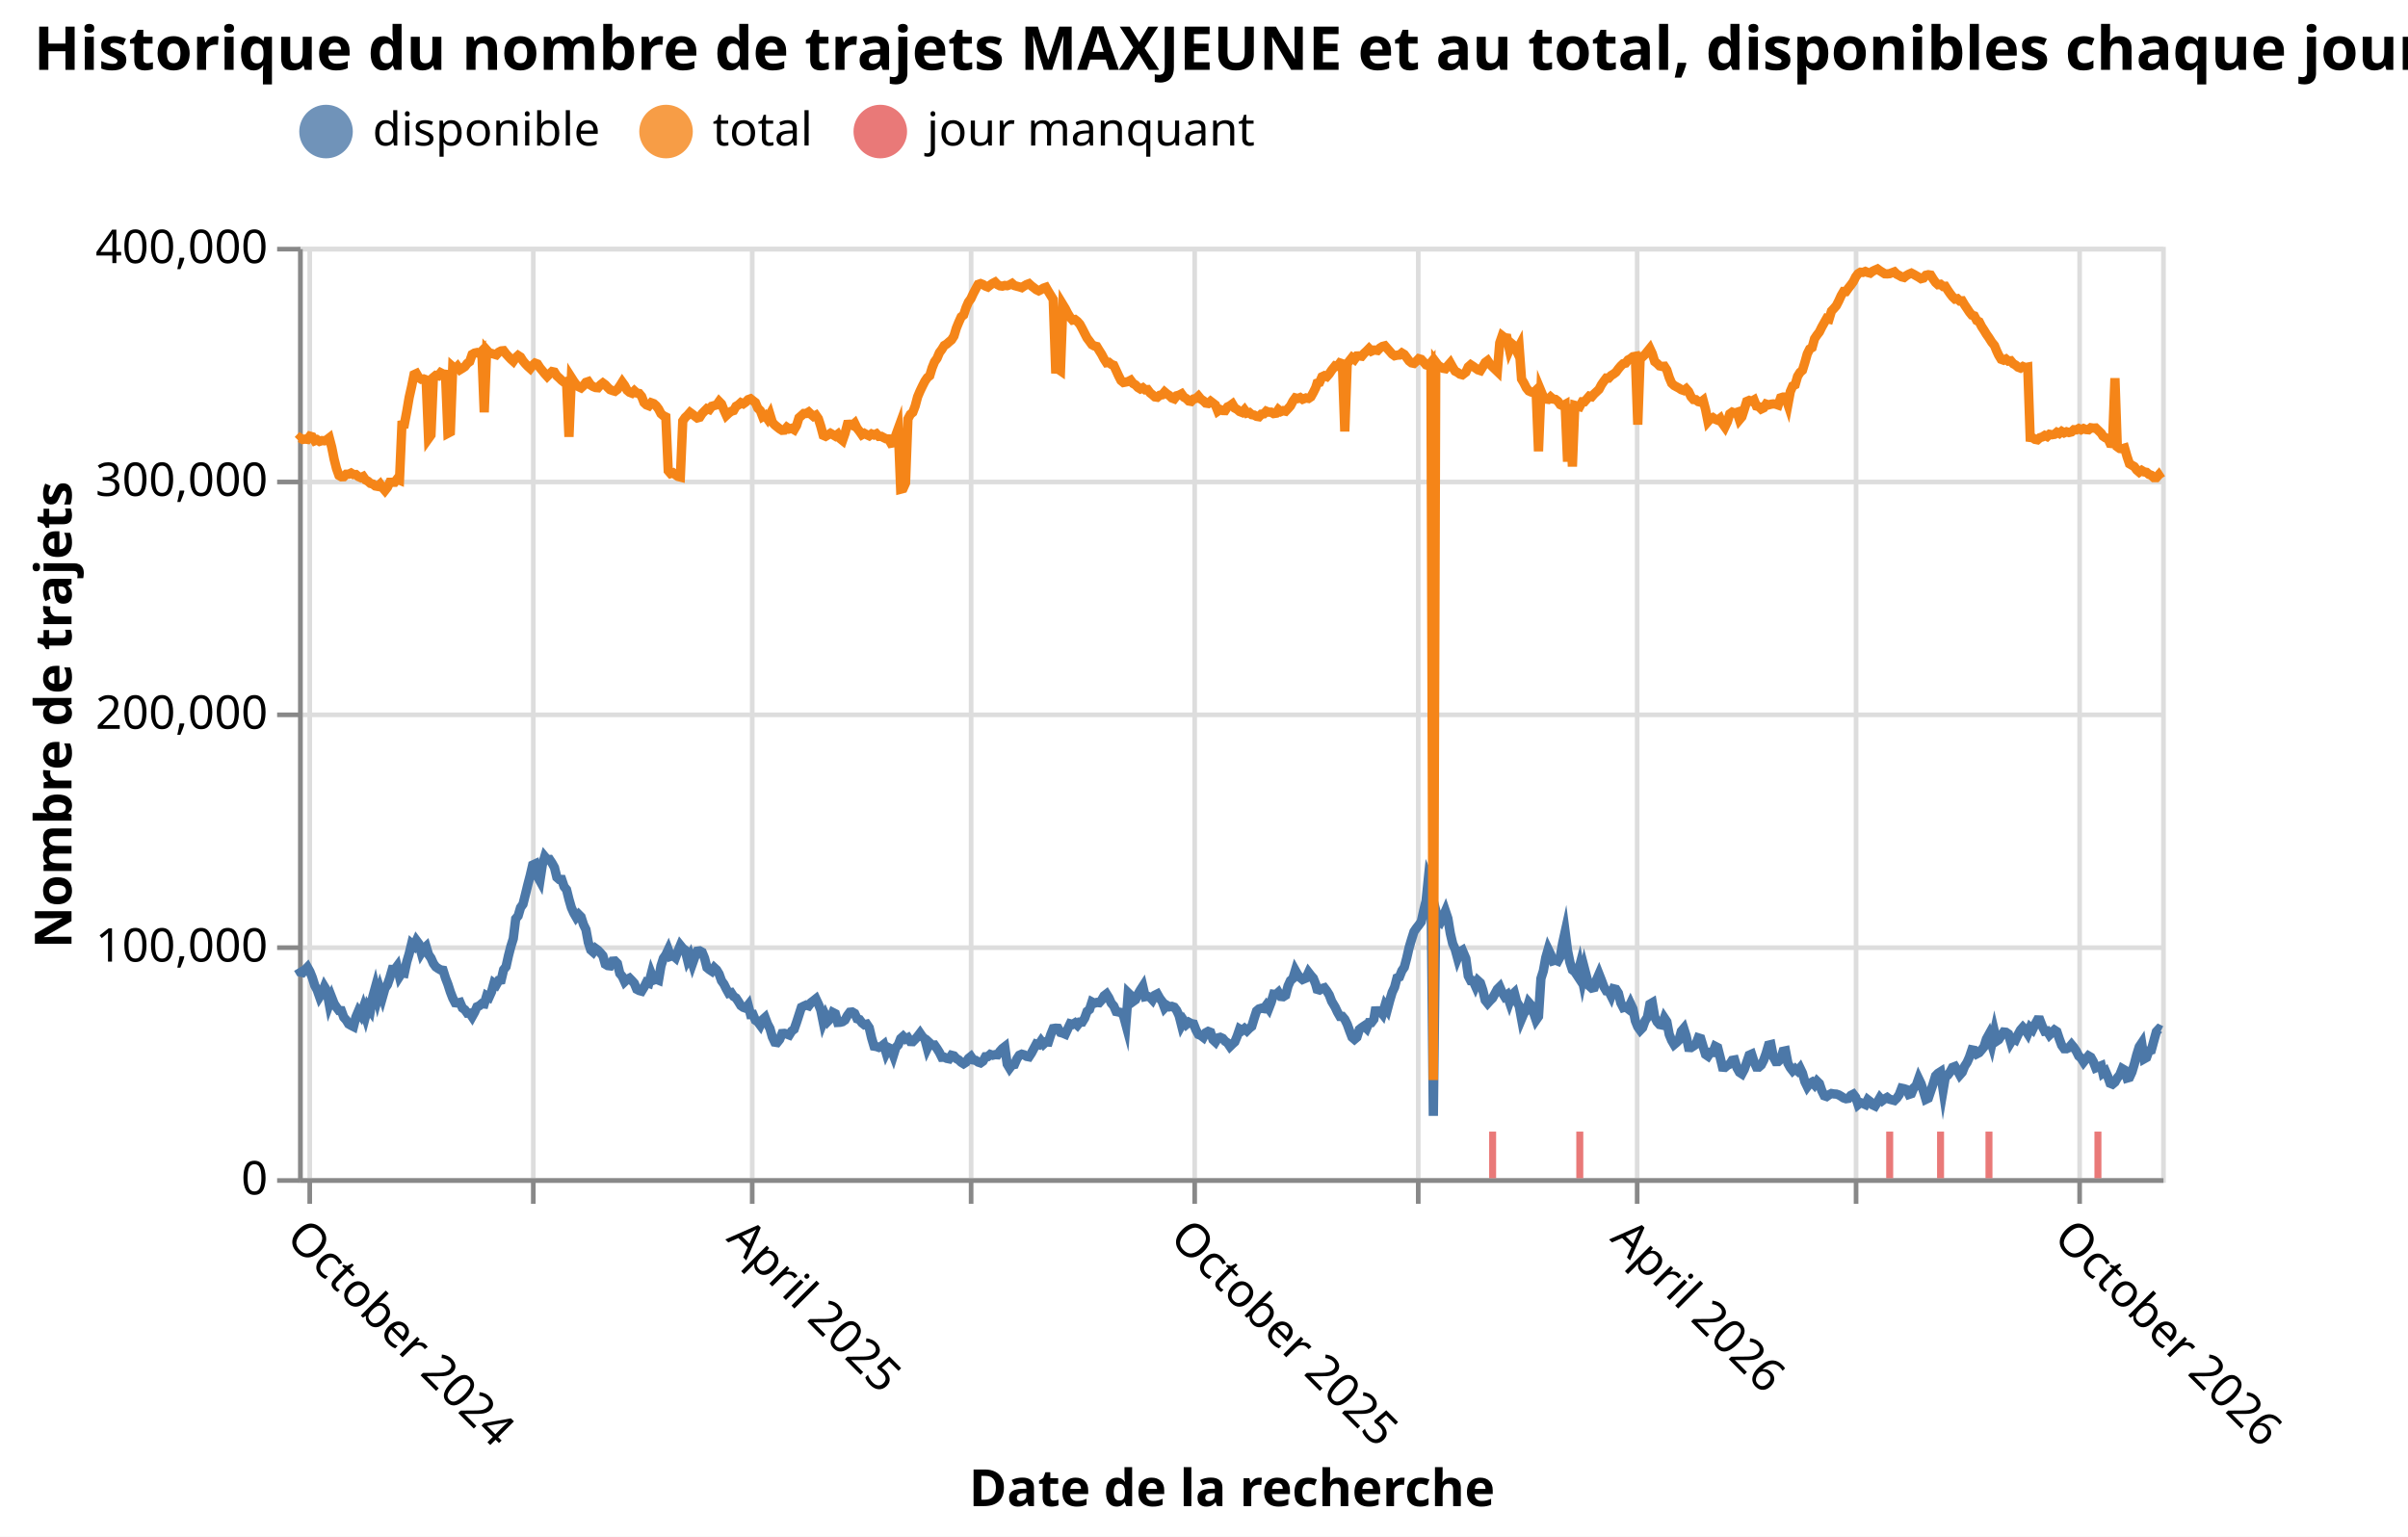
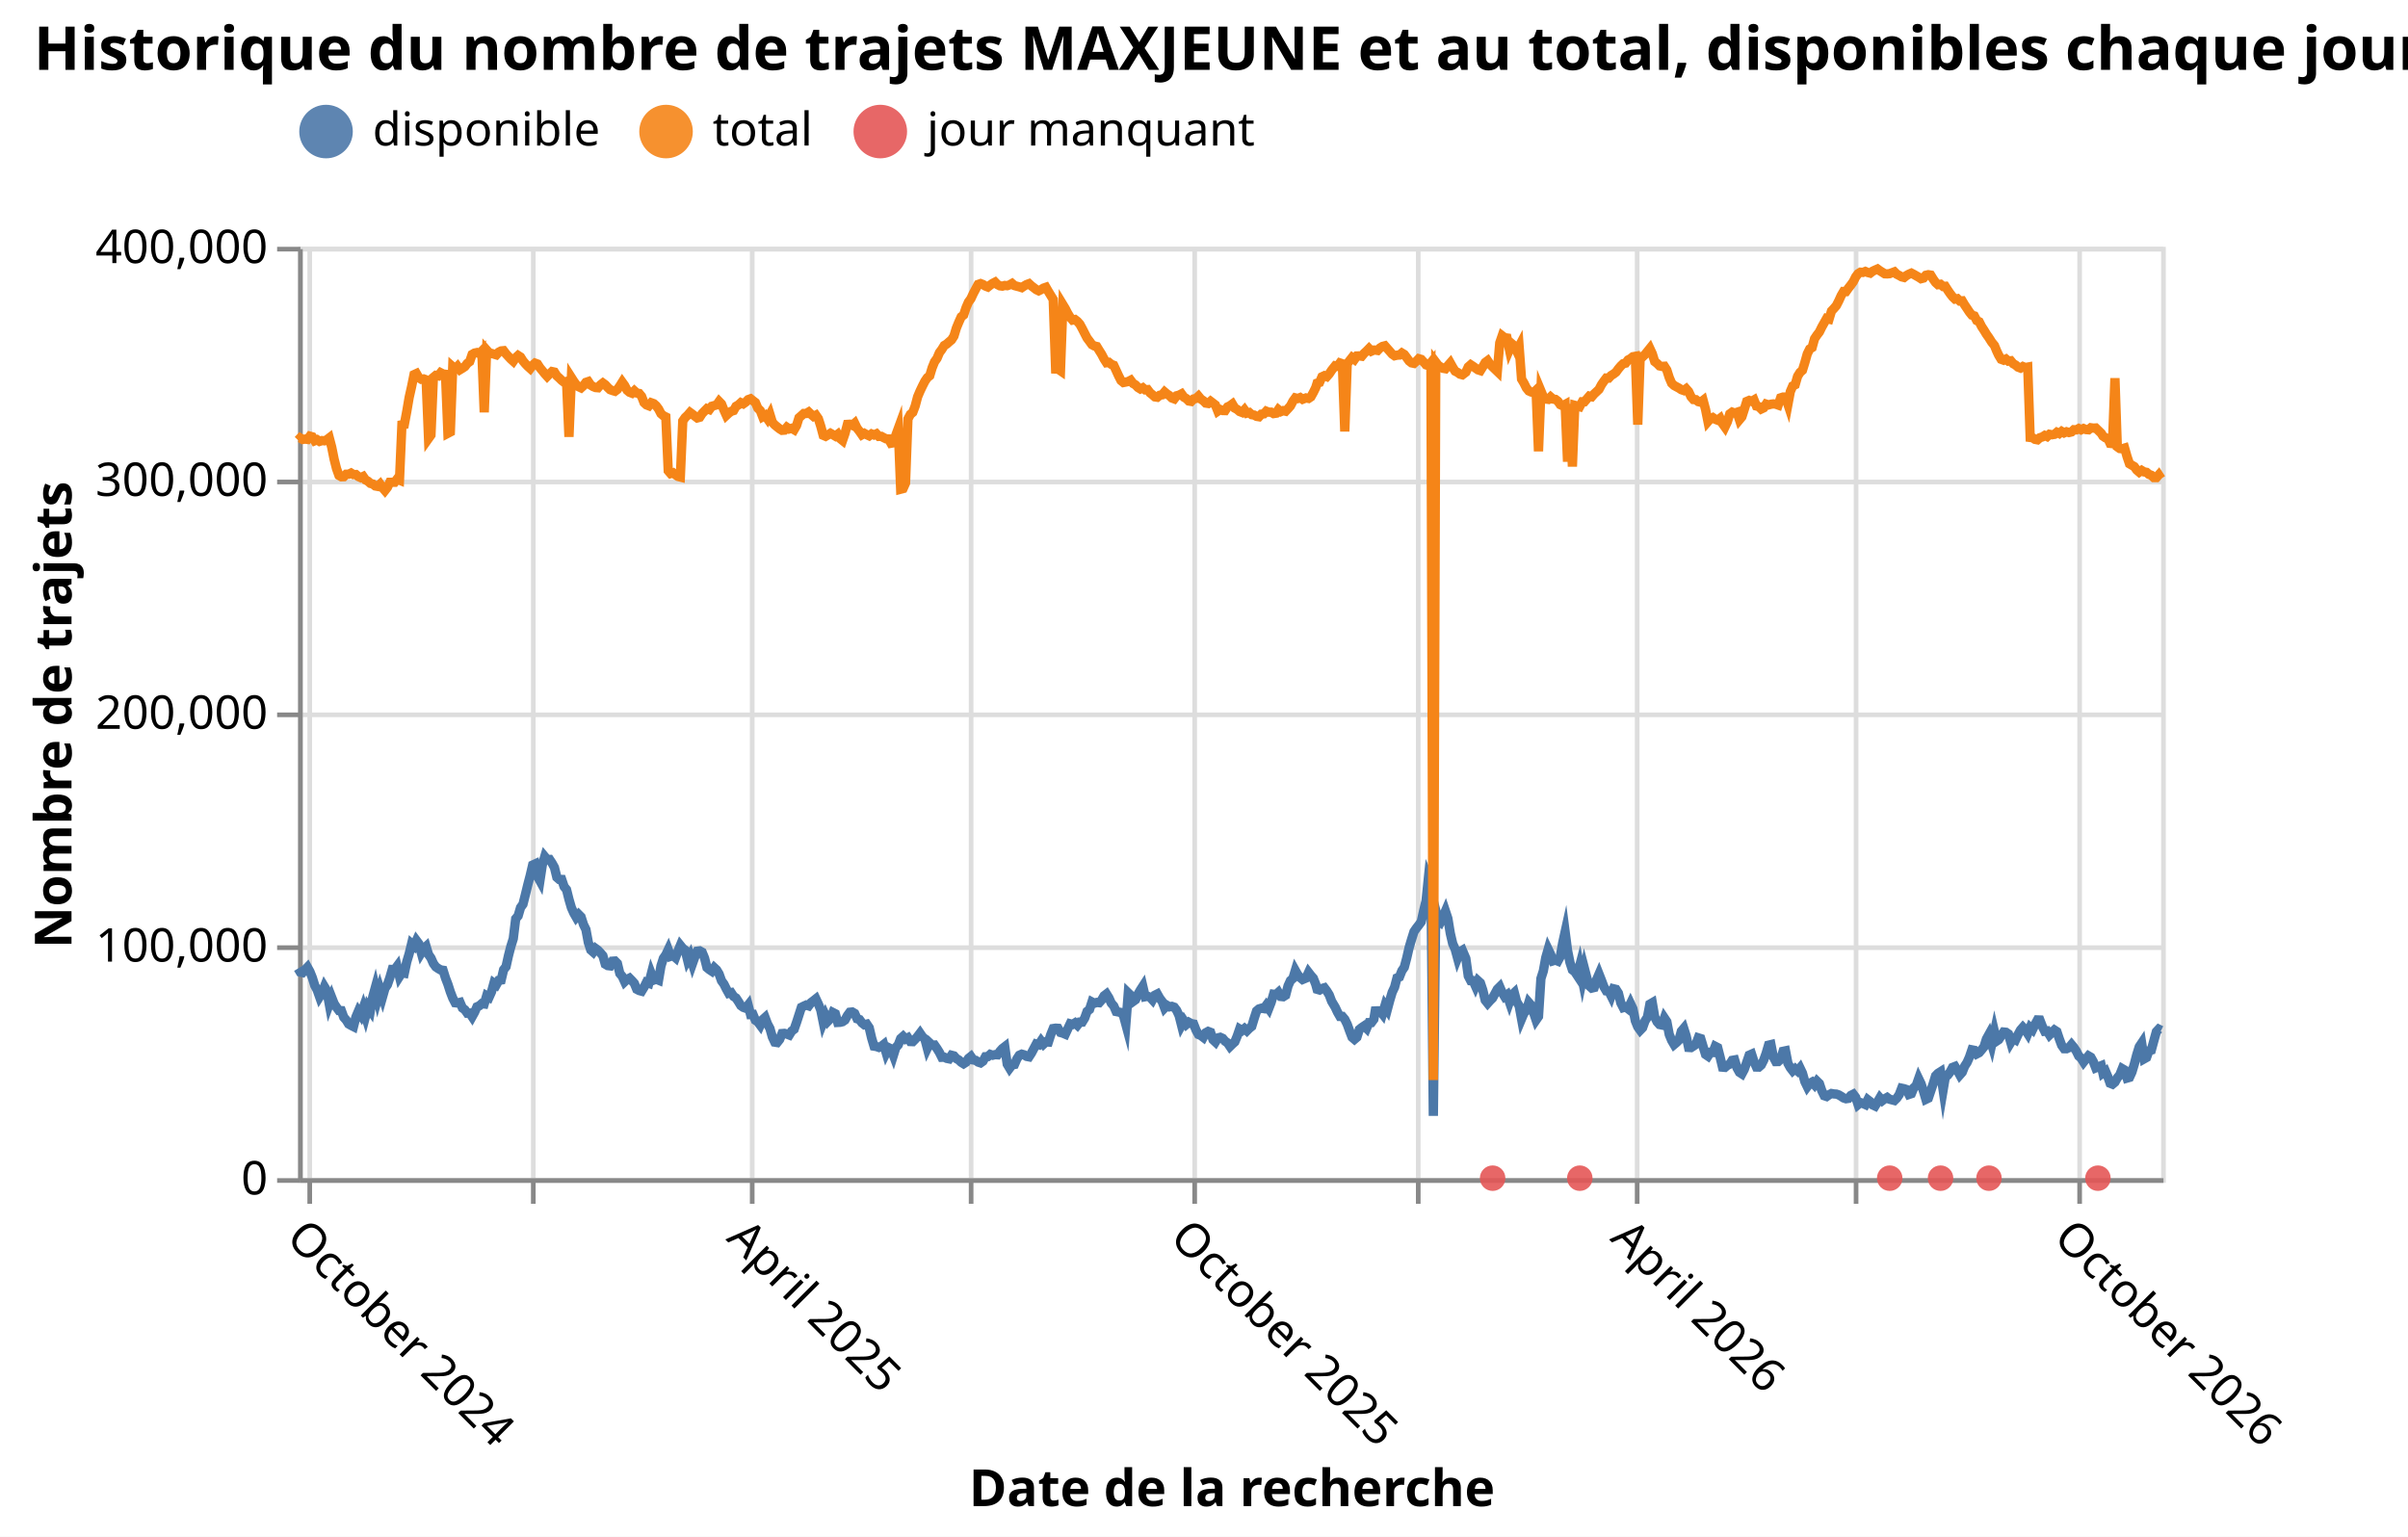
<svg xmlns="http://www.w3.org/2000/svg" version="1.1" class="marks" width="517" height="330" viewBox="0 0 517 330">
  <rect width="517" height="330" fill="white" />
  <g fill="none" stroke-miterlimit="10" transform="translate(64,53)">
    <g class="mark-group role-frame root" role="graphics-object" aria-roledescription="group mark container">
      <g transform="translate(0,0)">
        <path class="background" aria-hidden="true" d="M0.5,0.5h400v200h-400Z" stroke="#ddd" />
        <g>
          <g class="mark-group role-axis" aria-hidden="true">
            <g transform="translate(0.5,200.5)">
              <path class="background" aria-hidden="true" d="M0,0h0v0h0Z" pointer-events="none" />
              <g>
                <g class="mark-rule role-axis-grid" pointer-events="none">
                  <line transform="translate(2,-200)" x2="0" y2="200" stroke="#ddd" stroke-width="1" opacity="1" />
                  <line transform="translate(50,-200)" x2="0" y2="200" stroke="#ddd" stroke-width="1" opacity="1" />
                  <line transform="translate(97,-200)" x2="0" y2="200" stroke="#ddd" stroke-width="1" opacity="1" />
                  <line transform="translate(144,-200)" x2="0" y2="200" stroke="#ddd" stroke-width="1" opacity="1" />
                  <line transform="translate(192,-200)" x2="0" y2="200" stroke="#ddd" stroke-width="1" opacity="1" />
                  <line transform="translate(240,-200)" x2="0" y2="200" stroke="#ddd" stroke-width="1" opacity="1" />
                  <line transform="translate(287,-200)" x2="0" y2="200" stroke="#ddd" stroke-width="1" opacity="1" />
                  <line transform="translate(334,-200)" x2="0" y2="200" stroke="#ddd" stroke-width="1" opacity="1" />
                  <line transform="translate(382,-200)" x2="0" y2="200" stroke="#ddd" stroke-width="1" opacity="1" />
                </g>
              </g>
              <path class="foreground" aria-hidden="true" d="" pointer-events="none" display="none" />
            </g>
          </g>
          <g class="mark-group role-axis" aria-hidden="true">
            <g transform="translate(0.5,0.5)">
              <path class="background" aria-hidden="true" d="M0,0h0v0h0Z" pointer-events="none" />
              <g>
                <g class="mark-rule role-axis-grid" pointer-events="none">
                  <line transform="translate(0,200)" x2="400" y2="0" stroke="#ddd" stroke-width="1" opacity="1" />
                  <line transform="translate(0,150)" x2="400" y2="0" stroke="#ddd" stroke-width="1" opacity="1" />
                  <line transform="translate(0,100)" x2="400" y2="0" stroke="#ddd" stroke-width="1" opacity="1" />
                  <line transform="translate(0,50)" x2="400" y2="0" stroke="#ddd" stroke-width="1" opacity="1" />
                  <line transform="translate(0,0)" x2="400" y2="0" stroke="#ddd" stroke-width="1" opacity="1" />
                </g>
              </g>
              <path class="foreground" aria-hidden="true" d="" pointer-events="none" display="none" />
            </g>
          </g>
          <g class="mark-group role-axis" role="graphics-symbol" aria-roledescription="axis" aria-label="X-axis titled 'Date de la recherche' for a time scale with values from September 2024 to November 2026">
            <g transform="translate(0.5,200.5)">
              <path class="background" aria-hidden="true" d="M0,0h0v0h0Z" pointer-events="none" />
              <g>
                <g class="mark-rule role-axis-tick" pointer-events="none">
                  <line transform="translate(2,0)" x2="0" y2="5" stroke="#888" stroke-width="1" opacity="1" />
                  <line transform="translate(50,0)" x2="0" y2="5" stroke="#888" stroke-width="1" opacity="1" />
                  <line transform="translate(97,0)" x2="0" y2="5" stroke="#888" stroke-width="1" opacity="1" />
                  <line transform="translate(144,0)" x2="0" y2="5" stroke="#888" stroke-width="1" opacity="1" />
                  <line transform="translate(192,0)" x2="0" y2="5" stroke="#888" stroke-width="1" opacity="1" />
                  <line transform="translate(240,0)" x2="0" y2="5" stroke="#888" stroke-width="1" opacity="1" />
                  <line transform="translate(287,0)" x2="0" y2="5" stroke="#888" stroke-width="1" opacity="1" />
                  <line transform="translate(334,0)" x2="0" y2="5" stroke="#888" stroke-width="1" opacity="1" />
                  <line transform="translate(382,0)" x2="0" y2="5" stroke="#888" stroke-width="1" opacity="1" />
                </g>
                <g class="mark-text role-axis-label" pointer-events="none">
                  <text text-anchor="start" transform="translate(2.270532,7) rotate(45) translate(0,8)" font-family="sans-serif" font-size="10px" fill="#000" opacity="1">October 2024</text>
                  <text text-anchor="start" transform="translate(50.09516,7) rotate(45) translate(0,8)" font-family="sans-serif" font-size="10px" fill="#000" opacity="0">January 2025</text>
                  <text text-anchor="start" transform="translate(96.88011,7) rotate(45) translate(0,8)" font-family="sans-serif" font-size="10px" fill="#000" opacity="1">April 2025</text>
                  <text text-anchor="start" transform="translate(144.1849,7) rotate(45) translate(0,8)" font-family="sans-serif" font-size="10px" fill="#000" opacity="0">July 2025</text>
                  <text text-anchor="start" transform="translate(192.0095,7) rotate(45) translate(0,8)" font-family="sans-serif" font-size="10px" fill="#000" opacity="1">October 2025</text>
                  <text text-anchor="start" transform="translate(239.8341,7) rotate(45) translate(0,8)" font-family="sans-serif" font-size="10px" fill="#000" opacity="0">January 2026</text>
                  <text text-anchor="start" transform="translate(286.6191,7) rotate(45) translate(0,8)" font-family="sans-serif" font-size="10px" fill="#000" opacity="1">April 2026</text>
                  <text text-anchor="start" transform="translate(333.9239,7) rotate(45) translate(0,8)" font-family="sans-serif" font-size="10px" fill="#000" opacity="0">July 2026</text>
                  <text text-anchor="start" transform="translate(381.7485,7) rotate(45) translate(0,8)" font-family="sans-serif" font-size="10px" fill="#000" opacity="1">October 2026</text>
                </g>
                <g class="mark-rule role-axis-domain" pointer-events="none">
                  <line transform="translate(0,0)" x2="400" y2="0" stroke="#888" stroke-width="1" opacity="1" />
                </g>
                <g class="mark-text role-axis-title" pointer-events="none">
                  <text text-anchor="middle" transform="translate(200,69.9187)" font-family="sans-serif" font-size="11px" font-weight="bold" fill="#000" opacity="1">Date de la recherche</text>
                </g>
              </g>
              <path class="foreground" aria-hidden="true" d="" pointer-events="none" display="none" />
            </g>
          </g>
          <g class="mark-group role-axis" role="graphics-symbol" aria-roledescription="axis" aria-label="Y-axis titled 'Nombre de trajets' for a linear scale with values from 0 to 400,000">
            <g transform="translate(0.5,0.5)">
              <path class="background" aria-hidden="true" d="M0,0h0v0h0Z" pointer-events="none" />
              <g>
                <g class="mark-rule role-axis-tick" pointer-events="none">
                  <line transform="translate(0,200)" x2="-5" y2="0" stroke="#888" stroke-width="1" opacity="1" />
                  <line transform="translate(0,150)" x2="-5" y2="0" stroke="#888" stroke-width="1" opacity="1" />
                  <line transform="translate(0,100)" x2="-5" y2="0" stroke="#888" stroke-width="1" opacity="1" />
                  <line transform="translate(0,50)" x2="-5" y2="0" stroke="#888" stroke-width="1" opacity="1" />
                  <line transform="translate(0,0)" x2="-5" y2="0" stroke="#888" stroke-width="1" opacity="1" />
                </g>
                <g class="mark-text role-axis-label" pointer-events="none">
                  <text text-anchor="end" transform="translate(-7,203)" font-family="sans-serif" font-size="10px" fill="#000" opacity="1">0</text>
                  <text text-anchor="end" transform="translate(-7,153)" font-family="sans-serif" font-size="10px" fill="#000" opacity="1">100,000</text>
                  <text text-anchor="end" transform="translate(-7,103)" font-family="sans-serif" font-size="10px" fill="#000" opacity="1">200,000</text>
                  <text text-anchor="end" transform="translate(-7,53)" font-family="sans-serif" font-size="10px" fill="#000" opacity="1">300,000</text>
                  <text text-anchor="end" transform="translate(-7,3)" font-family="sans-serif" font-size="10px" fill="#000" opacity="1">400,000</text>
                </g>
                <g class="mark-rule role-axis-domain" pointer-events="none">
                  <line transform="translate(0,200)" x2="0" y2="-200" stroke="#888" stroke-width="1" opacity="1" />
                </g>
                <g class="mark-text role-axis-title" pointer-events="none">
                  <text text-anchor="middle" transform="translate(-47.14746,100) rotate(-90) translate(0,-2)" font-family="sans-serif" font-size="11px" font-weight="bold" fill="#000" opacity="1">Nombre de trajets</text>
                </g>
              </g>
              <path class="foreground" aria-hidden="true" d="" pointer-events="none" display="none" />
            </g>
          </g>
          <g class="mark-group role-scope layer_0_pathgroup" role="graphics-object" aria-roledescription="group mark container">
            <g transform="translate(0,0)">
              <path class="background" aria-hidden="true" d="M0,0h400v200h-400Z" />
              <g>
                <g class="mark-line role-mark layer_0_marks" role="graphics-object" aria-roledescription="line mark container">
                  <path aria-label="Date de la recherche: September 2024; Nombre de trajets: 90064; variable: disponible" role="graphics-symbol" aria-roledescription="line mark" d="M0,154.968L0.457,155.733L0.977,155.849L1.497,155.249L2.016,154.706L2.536,155.647L3.056,156.936L3.576,158.611L4.096,159.578L4.616,161.051L5.135,160.232L5.655,158.887L6.175,159.757L6.695,162.622L7.215,161.186L7.735,162.517L8.254,163.314L8.774,164.01L9.294,164.032L9.814,165.467L10.334,166.043L10.854,166.883L11.373,167.187L11.893,167.45L12.413,165.395L12.933,164.165L13.453,164.939L13.973,163.463L14.492,165.186L15.012,163.209L15.532,163.971L16.052,160.982L16.575,159.082L17.091,161.376L17.611,159.478L18.131,161.072L18.651,159.24L19.171,158.471L19.691,156.976L20.21,155.186L20.73,155.206L21.251,154.501L21.77,156.687L22.29,155.87L22.81,155.975L23.33,153.544L23.849,151.81L24.37,149.657L24.889,150.119L25.409,148.968L25.929,149.665L26.45,151.587L26.968,150.725L27.489,150.247L28.008,151.977L28.528,152.725L29.048,153.898L29.567,154.616L30.087,154.978L30.607,155.274L31.127,155.354L31.647,157.015L32.167,158.365L32.687,159.98L33.206,161.327L33.726,162.333L34.246,162.388L34.766,162.251L35.286,163.458L35.806,163.83L36.325,164.564L36.845,164.539L37.366,165.319L37.885,164.379L38.405,163.203L38.924,162.973L39.444,162.518L39.964,162.586L40.484,160.835L41.004,161.142L41.524,159.983L42.043,158.101L42.563,158.467L43.083,157.526L43.603,157.444L44.123,155.239L44.643,154.588L45.162,152.251L45.682,150.225L46.202,148.563L46.722,144.291L47.242,143.67L47.762,141.894L48.281,141.173L48.801,139.108L49.321,136.98L49.841,134.989L50.361,132.763L50.881,132.524L51.4,135.188L51.92,136.135L52.44,132.697L52.96,130.95L53.48,131.578L54,131.561L54.519,132.339L55.04,133.284L55.559,135.399L56.079,135.847L56.599,135.858L57.119,137.406L57.638,138.04L58.158,140.126L58.678,141.915L59.198,143.074L59.718,143.981L60.238,143.375L60.757,143.9L61.277,145.535L61.797,146.599L62.317,149.389L62.837,150.987L63.357,151.445L63.876,150.679L64.396,151.062L64.916,151.618L65.436,152.229L65.956,154.046L66.476,154.351L66.995,154.412L67.515,153.406L68.035,153.367L68.555,153.888L69.075,156.04L69.595,156.669L70.114,157.81L70.634,157.313L71.154,157.047L71.674,157.575L72.194,158.166L72.714,159.431L73.233,159.706L73.753,159.848L74.273,158.995L74.793,157.945L75.313,158.136L75.833,156.106L76.352,157.462L76.872,157.265L77.392,157.476L77.912,154.421L78.432,152.787L78.952,152.041L79.471,150.938L79.991,152.365L80.511,152.195L81.031,152.643L81.551,151.262L82.071,150.001L82.59,150.645L83.11,151.037L83.63,153.158L84.15,152.225L84.67,153.922L85.19,152.442L85.709,151.259L86.229,151.191L86.749,151.477L87.269,152.743L87.789,154.781L88.309,155.208L88.828,155.551L89.348,154.8L89.868,155.283L90.388,156.148L90.908,157.605L91.428,158.325L91.947,159.373L92.467,160.304L92.987,160.171L93.507,160.969L94.027,161.308L94.547,162.091L95.066,162.944L95.586,163.317L96.106,163.501L96.626,162.836L97.146,164.858L97.665,164.829L98.185,166.086L98.705,166.43L99.225,167.135L99.745,165.96L100.265,165.495L100.784,166.877L101.304,167.849L101.824,169.688L102.344,170.789L102.864,170.875L103.384,170.221L103.903,168.943L104.423,168.904L104.943,169.053L105.463,169.255L105.983,168.412L106.503,168.02L107.023,166.532L107.542,164.924L108.062,163.313L108.582,163.048L109.102,162.82L109.622,162.997L110.141,162.291L110.661,161.905L111.181,161.49L111.701,162.601L112.221,163.887L112.741,166.459L113.26,165.131L113.78,166.265L114.3,165.732L114.82,164.419L115.34,164.685L115.86,166.554L116.379,166.527L116.899,166.396L117.419,166.035L117.939,165.078L118.459,164.366L118.979,164.313L119.499,164.62L120.018,165.77L120.538,165.935L121.058,166.64L121.578,167.049L122.098,166.921L122.617,167.69L123.137,169.905L123.657,171.652L124.177,171.735L124.697,171.918L125.217,171.688L125.736,171.282L126.256,173.049L126.776,171.97L127.296,172.23L127.816,173.612L128.336,171.945L128.855,171.366L129.375,170.02L129.895,169.554L130.415,170.116L130.935,169.844L131.455,170.659L131.975,170.679L132.494,170.16L133.014,169.553L133.534,168.868L134.054,169.634L134.574,170.104L135.094,172.084L135.614,170.968L136.133,171.455L136.653,171.414L137.173,172.162L137.693,173L138.212,174.038L138.732,174.015L139.252,174.271L139.772,174.377L140.292,173.602L140.812,173.737L141.331,174.319L141.851,174.612L142.371,175.106L142.891,175.429L143.411,175.097L143.931,174.282L144.451,173.871L144.97,174.614L145.49,174.699L146.01,175.073L146.53,175.245L147.05,174.872L147.57,173.92L148.089,173.889L148.609,173.422L149.129,173.601L149.649,173.471L150.169,173.506L150.689,172.75L151.208,172.175L151.728,171.774L152.248,175.505L152.768,176.378L153.288,175.686L153.807,175.588L154.327,174.388L154.847,173.605L155.367,173.373L155.887,173.515L156.407,173.844L156.927,173.947L157.446,173.151L157.966,172.167L158.486,171.187L159.006,171.332L159.526,170.541L160.046,171.215L160.565,170.732L161.085,170.771L161.605,169.151L162.125,167.868L162.645,167.786L163.165,167.82L163.684,168.715L164.204,168.859L164.724,169.08L165.244,167.953L165.764,166.84L166.284,166.977L166.804,166.657L167.323,167.146L167.843,166.484L168.363,166.475L168.883,165.623L169.402,164.178L169.922,163.778L170.442,162.162L170.962,162.437L171.482,162.265L172.002,162.317L172.522,161.742L173.041,160.848L173.567,160.444L174.081,161.271L174.601,162.424L175.121,163.016L175.641,164.217L176.16,164.319L176.68,164.418L177.2,165.054L177.72,166.983L178.24,160.232L178.759,160.738L179.279,162.052L179.799,161.678L180.319,160.509L180.839,159.6L181.359,158.795L181.879,161.033L182.398,160.935L182.918,161.135L183.438,161.704L183.958,160.708L184.478,160.444L184.998,161.365L185.517,162.053L186.037,163.443L186.557,162.892L187.077,163.207L187.597,163.107L188.116,163.285L188.636,163.972L189.156,165.093L189.676,167.142L190.196,166.188L190.716,166.971L191.235,166.514L191.755,166.797L192.275,166.898L192.795,168.219L193.315,169.148L193.835,169.359L194.354,169.754L194.874,168.774L195.394,168.487L195.914,168.685L196.434,170.267L196.954,170.754L197.473,169.882L197.993,169.748L198.513,169.979L199.033,170.59L199.553,170.941L200.073,171.71L200.592,171.203L201.112,170.738L201.632,169.486L202.152,167.974L202.672,168.298L203.192,167.867L203.711,168.346L204.231,167.821L204.751,167.402L205.271,165.689L205.791,164.094L206.311,163.656L206.83,163.5L207.35,163.587L207.87,162.873L208.39,163.597L208.91,162.261L209.43,160.504L209.949,160.572L210.469,160.1L210.989,160.98L211.509,161.035L212.029,160.705L212.549,158.704L213.068,157.564L213.588,157.112L214.108,155.393L214.628,156.323L215.148,156.904L215.668,157.334L216.397,157.028L216.949,155.821L217.451,156.472L217.969,157.061L218.489,158.366L218.787,159.443L219.306,159.592L219.826,159.266L220.346,159.113L220.866,159.8L221.386,160.641L221.906,162.019L222.661,163.283L223.168,164.362L223.688,165.269L224.208,165.269L224.727,165.882L225.248,166.94L225.767,168.382L226.287,169.732L226.807,170.182L227.326,169.737L227.847,168.081L228.367,167.658L228.889,167.31L229.406,167.822L229.926,166.598L230.446,166.586L230.965,165.885L231.263,164.085L231.782,164.059L232.302,164.067L232.822,164.733L233.342,162.967L233.862,163.781L234.382,161.834L234.901,160.089L235.421,158.98L235.941,156.998L236.461,156.787L236.981,155.466L237.501,154.703L238.02,152.749L238.54,150.484L239.06,148.73L239.58,147.071L240.1,146.313L240.62,145.653L241.139,144.94L241.659,142.597L242.179,140.436L242.699,135.323L243.219,136.51L243.739,186.612L244.258,142.499L244.778,144.484L245.298,144.958L245.818,143.886L246.338,142.659L246.858,144.224L247.377,147.405L247.897,149.643L248.417,150.798L248.937,152.713L249.457,151.395L249.977,151.076L250.72,152.824L251.24,156.59L251.759,157.584L252.279,157.599L252.799,158.775L253.319,157.593L253.839,158.066L254.359,159.612L254.88,161.791L255.399,162.439L255.918,161.866L256.439,161.353L257.479,159.422L257.998,158.908L258.518,160.134L259.038,160.994L259.558,160.624L260.078,162.154L260.598,160.64L261.118,160.16L261.637,162.131L262.157,162.968L262.677,165.794L263.197,164.55L263.716,164.01L264.236,162.283L264.758,162.883L265.276,164.48L265.796,166.041L266.315,165.287L266.835,157.145L267.355,155.509L267.876,152.648L268.395,150.842L268.915,151.924L269.435,153.325L269.954,153.163L270.474,153.38L270.994,152.399L271.516,149.456L272.034,147.11L272.553,151.1L273.073,153.679L273.593,155.268L274.113,155.663L274.632,156.453L275.153,154.444L275.724,157.331L276.192,155.027L276.712,157.028L277.232,158.713L277.752,159.183L278.272,159.058L278.793,157.368L279.311,156.17L279.831,157.493L280.352,158.891L280.871,159.772L281.39,159.804L281.91,160.852L282.43,159.328L282.952,159.454L283.47,160.263L283.99,162.363L284.51,163.375L285.029,163.219L285.549,163.618L286.069,162.513L286.589,163.617L287.109,166.213L287.629,167.492L288.151,168.22L288.668,167.684L289.188,166.231L289.708,165.418L290.229,162.63L290.748,162.329L291.268,165.363L291.788,166.432L292.307,167.006L292.827,167.114L293.348,165.606L293.869,166.39L294.387,169.147L294.907,170.416L295.427,171.303L295.946,170.868L296.466,170.361L296.986,168.448L297.506,167.833L298.026,169.48L298.546,171.923L299.066,171.957L299.585,171.626L300.105,171.257L300.626,169.863L301.147,170.026L301.666,171.757L302.185,173.432L302.705,173.786L303.224,172.98L303.744,173.008L304.266,171.686L304.785,171.955L305.305,173.996L305.826,176.16L306.345,176.206L306.863,175.764L307.384,175.52L307.904,174.699L308.425,174.605L308.947,176.335L309.464,177.263L309.984,177.601L310.502,176.626L311.023,175.119L311.544,173.596L312.065,173.364L312.587,174.979L313.106,176.135L313.623,176.146L314.142,175.688L314.663,174.663L315.183,173.213L315.705,171.439L316.226,171.314L316.746,173.985L317.265,174.964L317.781,174.958L318.302,174.471L318.83,172.756L319.35,172.646L319.87,175.347L320.385,176.283L320.902,176.951L321.421,176.495L321.941,176.959L322.464,176.336L322.985,177.427L323.506,179.275L324.026,180.343L324.543,179.645L325.061,179.364L325.581,179.946L326.108,179.177L326.624,179.681L327.143,181.224L327.666,182.289L328.178,182.461L328.7,182.09L329.22,181.819L329.743,181.911L330.26,181.943L330.78,182.117L331.301,182.424L331.819,182.771L332.337,182.943L332.857,182.865L333.376,182.233L333.899,181.968L334.419,182.655L334.937,184.191L335.456,183.772L335.975,183.955L336.495,184.191L337.017,183.16L337.536,183.563L338.055,184.258L338.578,184.504L339.094,183.656L339.613,182.757L340.135,183.347L340.654,182.955L341.174,182.663L341.694,183.048L342.732,183.317L343.252,182.808L343.772,182.046L344.292,180.681L344.812,180.789L345.333,180.965L345.852,182.024L346.372,181.847L346.891,180.594L347.412,180.113L347.932,178.63L348.452,179.719L348.972,181.319L349.492,183.071L350.011,182.819L350.53,181.276L351.051,179.744L351.571,178.025L352.091,177.49L352.626,177.153L353.193,181.051L353.656,178.295L354.173,177.879L354.694,177.201L355.216,176.215L355.739,176.013L356.258,176.876L356.778,177.833L357.29,177.255L357.809,175.954L358.329,175.151L358.849,173.978L359.369,172.442L359.889,172.543L360.411,173.315L360.929,173.046L361.448,172.43L361.968,171.785L362.489,170.11L363.01,169.165L363.629,171.255L364.209,168.548L364.676,170.555L365.124,170.257L365.649,169.416L366.183,168.617L366.681,168.666L367.202,169.024L367.718,170.841L368.238,169.976L368.754,170.279L369.275,169.156L369.804,168.189L370.321,167.595L370.84,168.133L371.358,168.954L371.881,167.634L372.394,168.094L372.918,166.996L373.447,166.016L373.963,166.036L374.486,167.393L375.002,168.451L375.52,168.391L376.035,169.23L376.558,168.715L377.091,168.187L377.606,168.52L378.124,170.062L378.644,171.463L379.165,172.195L379.686,172.204L380.21,171.964L380.755,171.314L381.259,171.925L381.778,172.691L382.306,173.765L382.816,174.211L383.346,175.058L383.851,174.409L384.399,173.737L384.904,174.032L385.433,174.973L385.958,176.318L387.149,175.843L387.498,177.437L388.054,177.038L388.535,178.163L389.041,179.609L389.558,179.817L390.08,179.377L390.589,178.46L391.112,177.836L391.65,176.486L392.161,176.784L392.682,178.505L393.202,178.356L393.723,177.227L394.234,175.522L394.756,173.521L395.298,171.779L395.817,171.001L396.345,174.376L396.868,174.08L397.381,172.638L397.892,172.49L398.419,170.548L398.98,168.535L399.477,168.002L400,168.265" stroke="#4c78a8" stroke-width="2" />
                </g>
              </g>
              <path class="foreground" aria-hidden="true" d="" display="none" />
            </g>
            <g transform="translate(0,0)">
              <path class="background" aria-hidden="true" d="M0,0h400v200h-400Z" />
              <g>
                <g class="mark-line role-mark layer_0_marks" role="graphics-object" aria-roledescription="line mark container">
                  <path aria-label="Date de la recherche: September 2024; Nombre de trajets: 316947; variable: total" role="graphics-symbol" aria-roledescription="line mark" d="M0,41.527L0.457,41.049L0.977,41.365L1.497,41.288L2.016,41.358L2.536,40.661L3.056,40.8L3.576,41.647L4.096,41.43L4.616,41.781L5.135,41.611L5.655,41.656L6.175,41.43L6.695,41.03L7.215,43.01L7.735,45.596L8.254,47.643L8.774,49.087L9.294,49.384L9.814,49.365L10.334,48.839L10.854,48.832L11.373,48.585L11.893,48.91L12.413,48.899L12.933,49.331L13.453,49.564L13.973,49.321L14.492,50.066L15.012,50.34L15.532,50.805L16.052,50.942L16.575,51.354L17.091,51.45L17.611,50.957L18.131,51.726L18.651,52.334L19.171,51.669L19.691,50.57L20.21,50.564L20.73,50.562L21.251,49.876L21.77,50.093L22.29,38.228L22.81,38.143L23.33,35.371L23.849,32.326L24.37,30.021L24.889,27.456L25.409,27.215L25.929,28.117L26.45,28.444L26.968,28.367L27.489,28.557L28.008,41.151L28.528,40.42L29.048,28.041L29.567,27.611L30.087,27.705L30.607,27.039L31.127,27.306L31.647,27.371L32.167,40.039L32.687,39.766L33.206,25.754L33.726,26.212L34.246,25.675L34.766,26.382L35.286,26.069L35.806,25.719L36.325,25.039L36.845,24.65L37.366,23.12L37.885,22.817L38.405,22.71L38.924,22.94L39.444,22.407L39.964,35.535L40.484,22.16L41.004,22.744L41.524,22.89L42.043,23.04L42.563,23.195L43.083,22.626L43.603,22.355L44.123,22.304L44.643,22.991L45.162,23.55L45.682,24.107L46.202,24.576L46.722,23.818L47.242,23.341L47.762,23.676L48.281,24.5L48.801,25.115L49.321,25.657L49.841,26.126L50.361,25.436L50.881,24.98L51.4,25.17L51.92,25.974L52.44,26.597L52.96,27.242L53.48,27.815L54,27.286L54.519,26.791L55.04,26.904L55.559,27.712L56.079,28.178L56.599,28.689L57.119,29.084L57.638,28.919L58.158,40.807L58.678,28.083L59.198,28.901L59.718,29.61L60.238,30.048L60.757,30.29L61.277,29.815L61.797,29.11L62.317,28.935L62.837,29.696L63.357,30.018L63.876,30.221L64.396,30.265L64.916,29.649L65.436,29.249L65.956,29.627L66.476,30.194L66.995,30.682L67.515,30.869L68.035,31.018L68.555,30.63L69.075,29.898L69.595,29.063L70.114,29.787L70.634,30.791L71.154,31.233L71.674,31.43L72.194,30.925L72.714,31.398L73.233,31.486L73.753,32.116L74.273,33.46L74.793,33.938L75.313,34.14L75.833,33.49L76.352,33.675L76.872,34.13L77.392,34.822L77.912,35.822L78.432,36.272L78.952,36.531L79.471,48.092L79.991,48.7L80.511,48.537L81.031,48.953L81.551,49.309L82.071,49.441L82.59,37.403L83.11,36.658L83.63,36.172L84.15,35.573L84.67,35.953L85.19,36.352L85.709,36.749L86.229,36.606L86.749,35.803L87.269,35.27L87.789,34.746L88.309,34.945L88.828,34.238L89.348,34.09L89.868,33.953L90.388,33.214L90.908,33.749L91.428,35.042L91.947,36.193L92.467,35.709L92.987,35.329L93.507,35.163L94.027,34.246L94.547,33.944L95.066,33.472L95.586,33.717L96.106,33.352L96.626,32.816L97.146,32.633L97.665,33.048L98.185,33.438L98.705,34.651L99.225,35.16L99.745,36.488L100.265,36.186L100.784,36.929L101.304,35.987L101.824,37.685L102.344,38.249L102.864,38.674L103.384,39.089L103.903,39.408L104.423,39.365L104.943,38.758L105.463,39.11L105.983,38.964L106.503,39.274L107.023,38.372L107.542,36.711L108.062,36.258L108.582,35.788L109.102,35.793L109.622,35.479L110.141,35.973L110.661,36.414L111.181,36.152L111.701,36.902L112.221,38.521L112.741,40.467L113.26,40.691L113.78,40.384L114.3,40.043L114.82,40.336L115.34,40.649L115.86,40.256L116.379,41.172L116.899,41.592L117.419,40.08L117.939,38.132L118.459,38.1L118.979,38.331L119.499,37.88L120.018,38.948L120.538,39.611L121.058,40.357L121.578,40.06L122.098,40.349L122.617,40.586L123.137,40.189L123.657,40.399L124.177,40.158L124.697,40.715L125.217,40.699L125.736,40.983L126.256,41.231L126.776,41.256L127.296,42.185L127.816,42.09L128.336,40.438L128.855,39.02L129.375,52.049L129.895,51.912L130.415,50.752L130.935,36.969L131.455,35.983L131.975,35.548L132.494,34.173L133.014,32.211L133.534,30.981L134.054,29.89L134.574,28.866L135.094,28.1L135.614,27.683L136.133,25.971L136.653,24.683L137.173,23.962L137.693,22.735L138.212,22.033L138.732,21.19L139.252,20.884L139.772,20.419L140.292,19.985L140.812,19.168L141.331,17.456L141.851,16.19L142.371,15.035L142.891,14.634L143.411,13.064L143.931,11.864L144.451,11.148L144.97,10.03L145.49,9.048L146.01,8.079L146.53,7.898L147.05,8.097L147.57,8.432L148.089,8.631L148.609,8.218L149.129,7.851L149.649,7.582L150.169,8.117L150.689,8.381L151.208,8.445L151.728,8.299L152.248,8.35L152.768,8.168L153.288,7.874L153.807,8.324L154.327,8.467L154.847,8.599L155.367,8.763L155.887,8.411L156.407,8.105L156.927,7.916L157.446,8.394L157.966,8.785L158.486,9.192L159.006,9.444L159.526,9.189L160.046,8.868L160.565,8.691L161.085,9.589L161.605,10.45L162.125,11.298L162.645,26.241L163.165,26.255L163.684,26.615L164.204,12.424L164.724,13.281L165.244,14.295L165.764,15.142L166.284,15.736L166.804,15.622L167.323,16.027L167.843,16.613L168.363,17.571L168.883,18.592L169.402,19.595L169.922,20.28L170.442,21.004L170.962,21.29L171.482,21.409L172.002,22.259L172.522,23.083L173.041,24.075L173.567,24.892L174.081,24.815L174.601,25.244L175.121,25.441L175.641,26.561L176.16,27.699L176.68,28.712L177.2,29.141L177.72,29.038L178.24,28.923L178.759,28.652L179.279,29.351L179.799,29.653L180.319,30.2L180.839,30.52L181.359,30.271L181.879,30.71L182.398,30.667L182.918,31.361L183.438,31.769L183.958,32.228L184.478,32.306L184.998,31.876L185.517,31.782L186.037,31.17L186.557,31.611L187.077,31.946L187.597,32.459L188.116,32.654L188.636,31.981L189.156,31.844L189.676,31.574L190.196,32.295L190.716,32.595L191.235,33.111L191.755,33.202L192.275,32.672L192.795,32.566L193.315,32.081L193.835,32.709L194.354,33.048L194.874,33.56L195.394,33.638L195.914,33.176L196.434,33.573L196.954,33.975L197.473,35.29L197.993,34.936L198.513,35.158L199.033,35.173L199.553,34.383L200.073,34.136L200.592,33.757L201.112,34.643L201.632,34.921L202.152,35.372L202.672,35.572L203.192,35.004L203.711,35.725L204.231,35.591L204.751,36.046L205.271,36.129L205.791,36.411L206.311,36.495L206.83,35.929L207.35,35.871L207.87,35.301L208.39,35.509L208.91,35.509L209.43,35.814L209.949,35.738L210.469,34.966L210.989,35.394L211.509,35.18L212.029,35.303L212.549,34.746L213.068,34.16L213.588,33.165L214.108,32.445L214.628,32.579L215.148,32.374L215.668,32.739L216.397,32.449L216.949,32.556L217.451,32.219L217.969,31.284L218.489,30.231L218.787,29.282L219.306,29.126L219.826,27.921L220.346,27.676L220.866,27.879L221.386,27.284L221.906,26.502L222.661,25.553L223.168,25.661L223.688,24.935L224.208,25.109L224.727,39.657L225.248,25.119L225.767,24.443L226.287,23.78L226.807,24.181L227.326,23.443L227.847,23.422L228.367,23.494L228.889,22.861L229.406,22.395L229.926,21.859L230.446,22.405L230.965,22.175L231.263,22.17L231.782,22.253L232.302,21.71L232.822,21.394L233.342,21.258L233.862,21.857L234.382,22.439L234.901,23.033L235.421,23.395L235.941,23.27L236.461,23.237L236.981,22.803L237.501,23.117L238.02,23.798L238.54,24.517L239.06,24.92L239.58,25.031L240.1,24.564L240.62,24.028L241.139,24.176L241.659,24.738L242.179,25.347L242.699,25.513L243.219,24.879L243.739,178.925L244.258,24.768L244.778,25.453L245.298,25.789L245.818,26.089L246.338,26.18L246.858,25.529L247.377,24.935L247.897,25.871L248.417,26.7L248.937,26.965L249.457,27.343L249.977,27.483L250.72,26.915L251.24,25.784L251.759,25.331L252.279,25.67L252.799,26.047L253.319,26.418L253.839,26.584L254.359,25.747L254.88,24.838L255.399,24.454L255.918,25.225L256.439,25.757L257.479,26.757L257.998,20.622L258.518,19.107L259.038,19.508L259.558,19.581L260.078,22.066L260.598,20.829L261.118,21.273L261.637,22.379L262.157,21.385L262.677,28.397L263.197,29.265L263.716,30.309L264.236,30.947L264.758,31.184L265.276,31.307L265.796,30.804L266.315,43.911L266.835,30.944L267.355,32.2L267.876,32.687L268.395,32.757L268.915,32.246L269.435,32.696L269.954,32.761L270.474,33.153L270.994,33.895L271.516,34.136L272.034,33.849L272.553,46.143L273.073,33.753L273.593,47.188L274.113,34.039L274.632,34.177L275.153,34.329L275.724,33.267L276.192,33.268L276.712,32.668L277.232,32.063L277.752,32.191L278.272,31.584L278.793,31.104L279.311,30.611L279.831,29.618L280.352,28.862L280.871,28.18L281.39,28.195L281.91,27.639L282.43,27.317L282.952,26.919L283.47,26.202L283.99,25.59L284.51,25.094L285.029,24.981L285.549,24.293L286.069,24.025L286.589,23.605L287.109,23.514L287.629,38.195L288.151,23.591L288.668,23.62L289.188,23.126L289.708,22.481L290.229,21.836L290.748,22.956L291.268,24.642L291.788,25.048L292.307,25.572L292.827,25.685L293.348,25.649L293.869,26.46L294.387,28.086L294.907,29.301L295.427,29.777L295.946,30.062L296.466,30.337L296.986,30.683L297.506,30.862L298.026,30.483L298.546,31.076L299.066,32.202L299.585,32.795L300.105,32.826L300.626,33.245L301.147,33.375L301.666,32.973L302.185,34.928L302.705,37.514L303.224,36.911L303.744,36.672L304.266,37.031L304.785,37.233L305.305,36.831L305.826,37.958L306.345,38.688L306.863,37.592L307.384,35.882L307.904,35.505L308.425,35.705L308.947,35.534L309.464,37.132L309.984,36.506L310.502,34.895L311.023,33.21L311.544,32.989L312.065,33.196L312.587,32.891L313.106,34.187L313.623,34.311L314.142,34.83L314.663,34.581L315.183,33.776L315.705,33.948L316.226,33.8L316.746,33.731L317.265,33.793L317.781,33.977L318.302,32.434L318.83,32.262L319.35,32.271L319.87,33.838L320.385,31.081L320.902,29.878L321.421,29.621L321.941,27.811L322.464,26.97L322.985,26.513L323.506,24.832L324.026,22.982L324.543,21.944L325.061,21.636L325.581,19.741L326.108,18.955L326.624,18.282L327.143,17.225L327.666,16.294L328.178,15.385L328.7,15.522L329.22,13.793L329.743,13.233L330.26,12.636L330.78,11.626L331.301,10.479L331.819,9.595L332.337,9.612L332.857,8.875L333.376,8.211L333.899,7.492L334.419,6.448L334.937,5.774L335.456,5.453L335.975,5.497L336.495,5.292L337.017,5.518L337.536,5.651L338.055,5.245L338.578,4.994L339.094,4.767L339.613,5.143L340.135,5.462L340.654,5.791L341.174,5.815L341.694,5.767L342.732,5.376L343.252,5.895L343.772,6.157L344.292,6.451L344.812,6.577L345.333,6.159L345.852,5.872L346.372,5.651L346.891,5.919L347.412,6.223L347.932,6.51L348.452,6.847L348.972,6.71L349.492,6.109L350.011,5.991L350.53,6.075L351.051,6.921L351.571,7.658L352.091,8.129L352.626,8.048L353.193,8.518L353.656,8.483L354.173,9.289L354.694,10.048L355.216,10.722L355.739,11.227L356.258,11.136L356.778,11.641L357.29,11.602L357.809,12.479L358.329,13.244L358.849,14.031L359.369,14.675L359.889,14.834L360.411,15.833L360.929,16.088L361.448,17.119L361.968,17.908L362.489,18.766L363.01,19.502L363.629,20.483L364.209,21.194L364.676,22.329L365.124,23.286L365.649,24.149L366.183,24.347L366.681,24.107L367.202,24.545L367.718,24.475L368.238,25.098L368.754,25.391L369.275,25.842L369.804,26.039L370.321,25.711L370.84,25.927L371.358,25.832L371.881,40.935L372.394,40.997L372.918,41.347L373.447,41.447L373.963,40.989L374.486,40.836L375.002,40.509L375.52,40.746L376.035,40.261L376.558,40.357L377.091,40.271L377.606,39.833L378.124,40.091L378.644,39.646L379.165,39.955L379.686,39.715L380.21,39.881L380.755,39.749L381.259,39.28L381.778,39.31L382.306,39.026L382.816,39.29L383.346,39.024L383.851,39.24L384.399,39.289L384.904,38.856L385.433,38.933L385.958,38.903L387.149,40.057L387.498,40.633L388.054,41.017L388.535,41.121L389.041,42.21L389.558,42.265L390.08,28.21L390.589,42.942L391.112,43.314L391.65,43.367L392.161,43.214L392.682,45.055L393.202,46.589L393.723,46.899L394.234,47.196L394.756,47.921L395.298,48.385L395.817,48.019L396.345,48.338L396.868,48.427L397.381,48.87L397.892,49.056L398.419,49.553L398.98,49.555L399.477,48.988L400,49.793" stroke="#f58518" stroke-width="2" />
                </g>
              </g>
              <path class="foreground" aria-hidden="true" d="" display="none" />
            </g>
          </g>
-           <g class="mark-rect role-mark layer_1_marks" role="graphics-object" aria-roledescription="rect mark container">
-             <path aria-label="request_date: Feb 02, 2026; variable: jour manquant" role="graphics-symbol" aria-roledescription="tick" d="M255.719,190h1.5v10h-1.5Z" fill="#e45756" opacity="0.8" />
-             <path aria-label="request_date: Mar 10, 2026; variable: jour manquant" role="graphics-symbol" aria-roledescription="tick" d="M274.433,190h1.5v10h-1.5Z" fill="#e45756" opacity="0.8" />
-             <path aria-label="request_date: Jul 16, 2026; variable: jour manquant" role="graphics-symbol" aria-roledescription="tick" d="M340.971,190h1.5v10h-1.5Z" fill="#e45756" opacity="0.8" />
-             <path aria-label="request_date: Aug 06, 2026; variable: jour manquant" role="graphics-symbol" aria-roledescription="tick" d="M351.888,190h1.5v10h-1.5Z" fill="#e45756" opacity="0.8" />
-             <path aria-label="request_date: Aug 26, 2026; variable: jour manquant" role="graphics-symbol" aria-roledescription="tick" d="M362.285,190h1.5v10h-1.5Z" fill="#e45756" opacity="0.8" />
-             <path aria-label="request_date: Oct 10, 2026; variable: jour manquant" role="graphics-symbol" aria-roledescription="tick" d="M385.677,190h1.5v10h-1.5Z" fill="#e45756" opacity="0.8" />
+           <g class="mark-symbol role-mark layer_1_marks" role="graphics-object" aria-roledescription="symbol mark container">
+             <path aria-label="request_date: Feb 02, 2026; variable: jour manquant" role="graphics-symbol" aria-roledescription="point" transform="translate(256.4688,200)" d="M2.739,0A2.739,2.739,0,1,1,-2.739,0A2.739,2.739,0,1,1,2.739,0" fill="#e45756" stroke-width="2" opacity="0.9" />
+             <path aria-label="request_date: Mar 10, 2026; variable: jour manquant" role="graphics-symbol" aria-roledescription="point" transform="translate(275.1828,200)" d="M2.739,0A2.739,2.739,0,1,1,-2.739,0A2.739,2.739,0,1,1,2.739,0" fill="#e45756" stroke-width="2" opacity="0.9" />
+             <path aria-label="request_date: Jul 16, 2026; variable: jour manquant" role="graphics-symbol" aria-roledescription="point" transform="translate(341.7214,200)" d="M2.739,0A2.739,2.739,0,1,1,-2.739,0A2.739,2.739,0,1,1,2.739,0" fill="#e45756" stroke-width="2" opacity="0.9" />
+             <path aria-label="request_date: Aug 06, 2026; variable: jour manquant" role="graphics-symbol" aria-roledescription="point" transform="translate(352.6379,200)" d="M2.739,0A2.739,2.739,0,1,1,-2.739,0A2.739,2.739,0,1,1,2.739,0" fill="#e45756" stroke-width="2" opacity="0.9" />
+             <path aria-label="request_date: Aug 26, 2026; variable: jour manquant" role="graphics-symbol" aria-roledescription="point" transform="translate(363.0345,200)" d="M2.739,0A2.739,2.739,0,1,1,-2.739,0A2.739,2.739,0,1,1,2.739,0" fill="#e45756" stroke-width="2" opacity="0.9" />
+             <path aria-label="request_date: Oct 10, 2026; variable: jour manquant" role="graphics-symbol" aria-roledescription="point" transform="translate(386.427,200)" d="M2.739,0A2.739,2.739,0,1,1,-2.739,0A2.739,2.739,0,1,1,2.739,0" fill="#e45756" stroke-width="2" opacity="0.9" />
          </g>
          <g class="mark-group role-legend" role="graphics-symbol" aria-roledescription="legend" aria-label="Symbol legend for fill color and stroke color with 3 values: disponible, total, jour manquant">
            <g transform="translate(0,-31)">
              <path class="background" aria-hidden="true" d="M0,0h199v13h-199Z" pointer-events="none" />
              <g>
                <g class="mark-group role-legend-entry">
                  <g transform="translate(0,0)">
                    <path class="background" aria-hidden="true" d="M0,0h0v0h0Z" pointer-events="none" />
                    <g>
                      <g class="mark-group role-scope" role="graphics-object" aria-roledescription="group mark container">
                        <g transform="translate(0,0.25)">
                          <path class="background" aria-hidden="true" d="M0,0h61.034v12.5h-61.034Z" pointer-events="none" opacity="1" />
                          <g>
                            <g class="mark-symbol role-legend-symbol" pointer-events="none">
-                               <path transform="translate(6,6)" d="M5,0A5,5,0,1,1,-5,0A5,5,0,1,1,5,0" fill="#4c78a8" stroke="#4c78a8" stroke-width="1.5" opacity="0.8" />
+                               <path transform="translate(6,6)" d="M5,0A5,5,0,1,1,-5,0A5,5,0,1,1,5,0" fill="#4c78a8" stroke="#4c78a8" stroke-width="1.5" opacity="0.9" />
                            </g>
                            <g class="mark-text role-legend-label" pointer-events="none">
                              <text text-anchor="start" transform="translate(16,9)" font-family="sans-serif" font-size="10px" fill="#000" opacity="1">disponible</text>
                            </g>
                          </g>
                          <path class="foreground" aria-hidden="true" d="" pointer-events="none" display="none" />
                        </g>
                        <g transform="translate(73,0.25)">
                          <path class="background" aria-hidden="true" d="M0,0h34.901v12.5h-34.901Z" pointer-events="none" opacity="1" />
                          <g>
                            <g class="mark-symbol role-legend-symbol" pointer-events="none">
-                               <path transform="translate(6,6)" d="M5,0A5,5,0,1,1,-5,0A5,5,0,1,1,5,0" fill="#f58518" stroke="#f58518" stroke-width="1.5" opacity="0.8" />
+                               <path transform="translate(6,6)" d="M5,0A5,5,0,1,1,-5,0A5,5,0,1,1,5,0" fill="#f58518" stroke="#f58518" stroke-width="1.5" opacity="0.9" />
                            </g>
                            <g class="mark-text role-legend-label" pointer-events="none">
                              <text text-anchor="start" transform="translate(16,9)" font-family="sans-serif" font-size="10px" fill="#000" opacity="1">total</text>
                            </g>
                          </g>
                          <path class="foreground" aria-hidden="true" d="" pointer-events="none" display="none" />
                        </g>
                        <g transform="translate(119,0.25)">
                          <path class="background" aria-hidden="true" d="M0,0h79.931v12.5h-79.931Z" pointer-events="none" opacity="1" />
                          <g>
                            <g class="mark-symbol role-legend-symbol" pointer-events="none">
-                               <path transform="translate(6,6)" d="M5,0A5,5,0,1,1,-5,0A5,5,0,1,1,5,0" fill="#e45756" stroke="#e45756" stroke-width="1.5" opacity="0.8" />
+                               <path transform="translate(6,6)" d="M5,0A5,5,0,1,1,-5,0A5,5,0,1,1,5,0" fill="#e45756" stroke="#e45756" stroke-width="1.5" opacity="0.9" />
                            </g>
                            <g class="mark-text role-legend-label" pointer-events="none">
                              <text text-anchor="start" transform="translate(16,9)" font-family="sans-serif" font-size="10px" fill="#000" opacity="1">jour manquant</text>
                            </g>
                          </g>
                          <path class="foreground" aria-hidden="true" d="" pointer-events="none" display="none" />
                        </g>
                      </g>
                    </g>
                    <path class="foreground" aria-hidden="true" d="" pointer-events="none" display="none" />
                  </g>
                </g>
              </g>
              <path class="foreground" aria-hidden="true" d="" pointer-events="none" display="none" />
            </g>
          </g>
          <g class="mark-group role-title">
            <g transform="translate(200,-48)">
              <path class="background" aria-hidden="true" d="M0,0h0v0h0Z" pointer-events="none" />
              <g>
                <g class="mark-text role-title-text" role="graphics-symbol" aria-roledescription="title" aria-label="Title text 'Historique du nombre de trajets MAXJEUNE et au total, disponibles chaque jour'" pointer-events="none">
                  <text text-anchor="middle" transform="translate(0,10)" font-family="sans-serif" font-size="13px" font-weight="bold" fill="#000" opacity="1">Historique du nombre de trajets MAXJEUNE et au total, disponibles chaque jour</text>
                </g>
              </g>
              <path class="foreground" aria-hidden="true" d="" pointer-events="none" display="none" />
            </g>
          </g>
        </g>
        <path class="foreground" aria-hidden="true" d="" display="none" />
      </g>
    </g>
  </g>
</svg>
